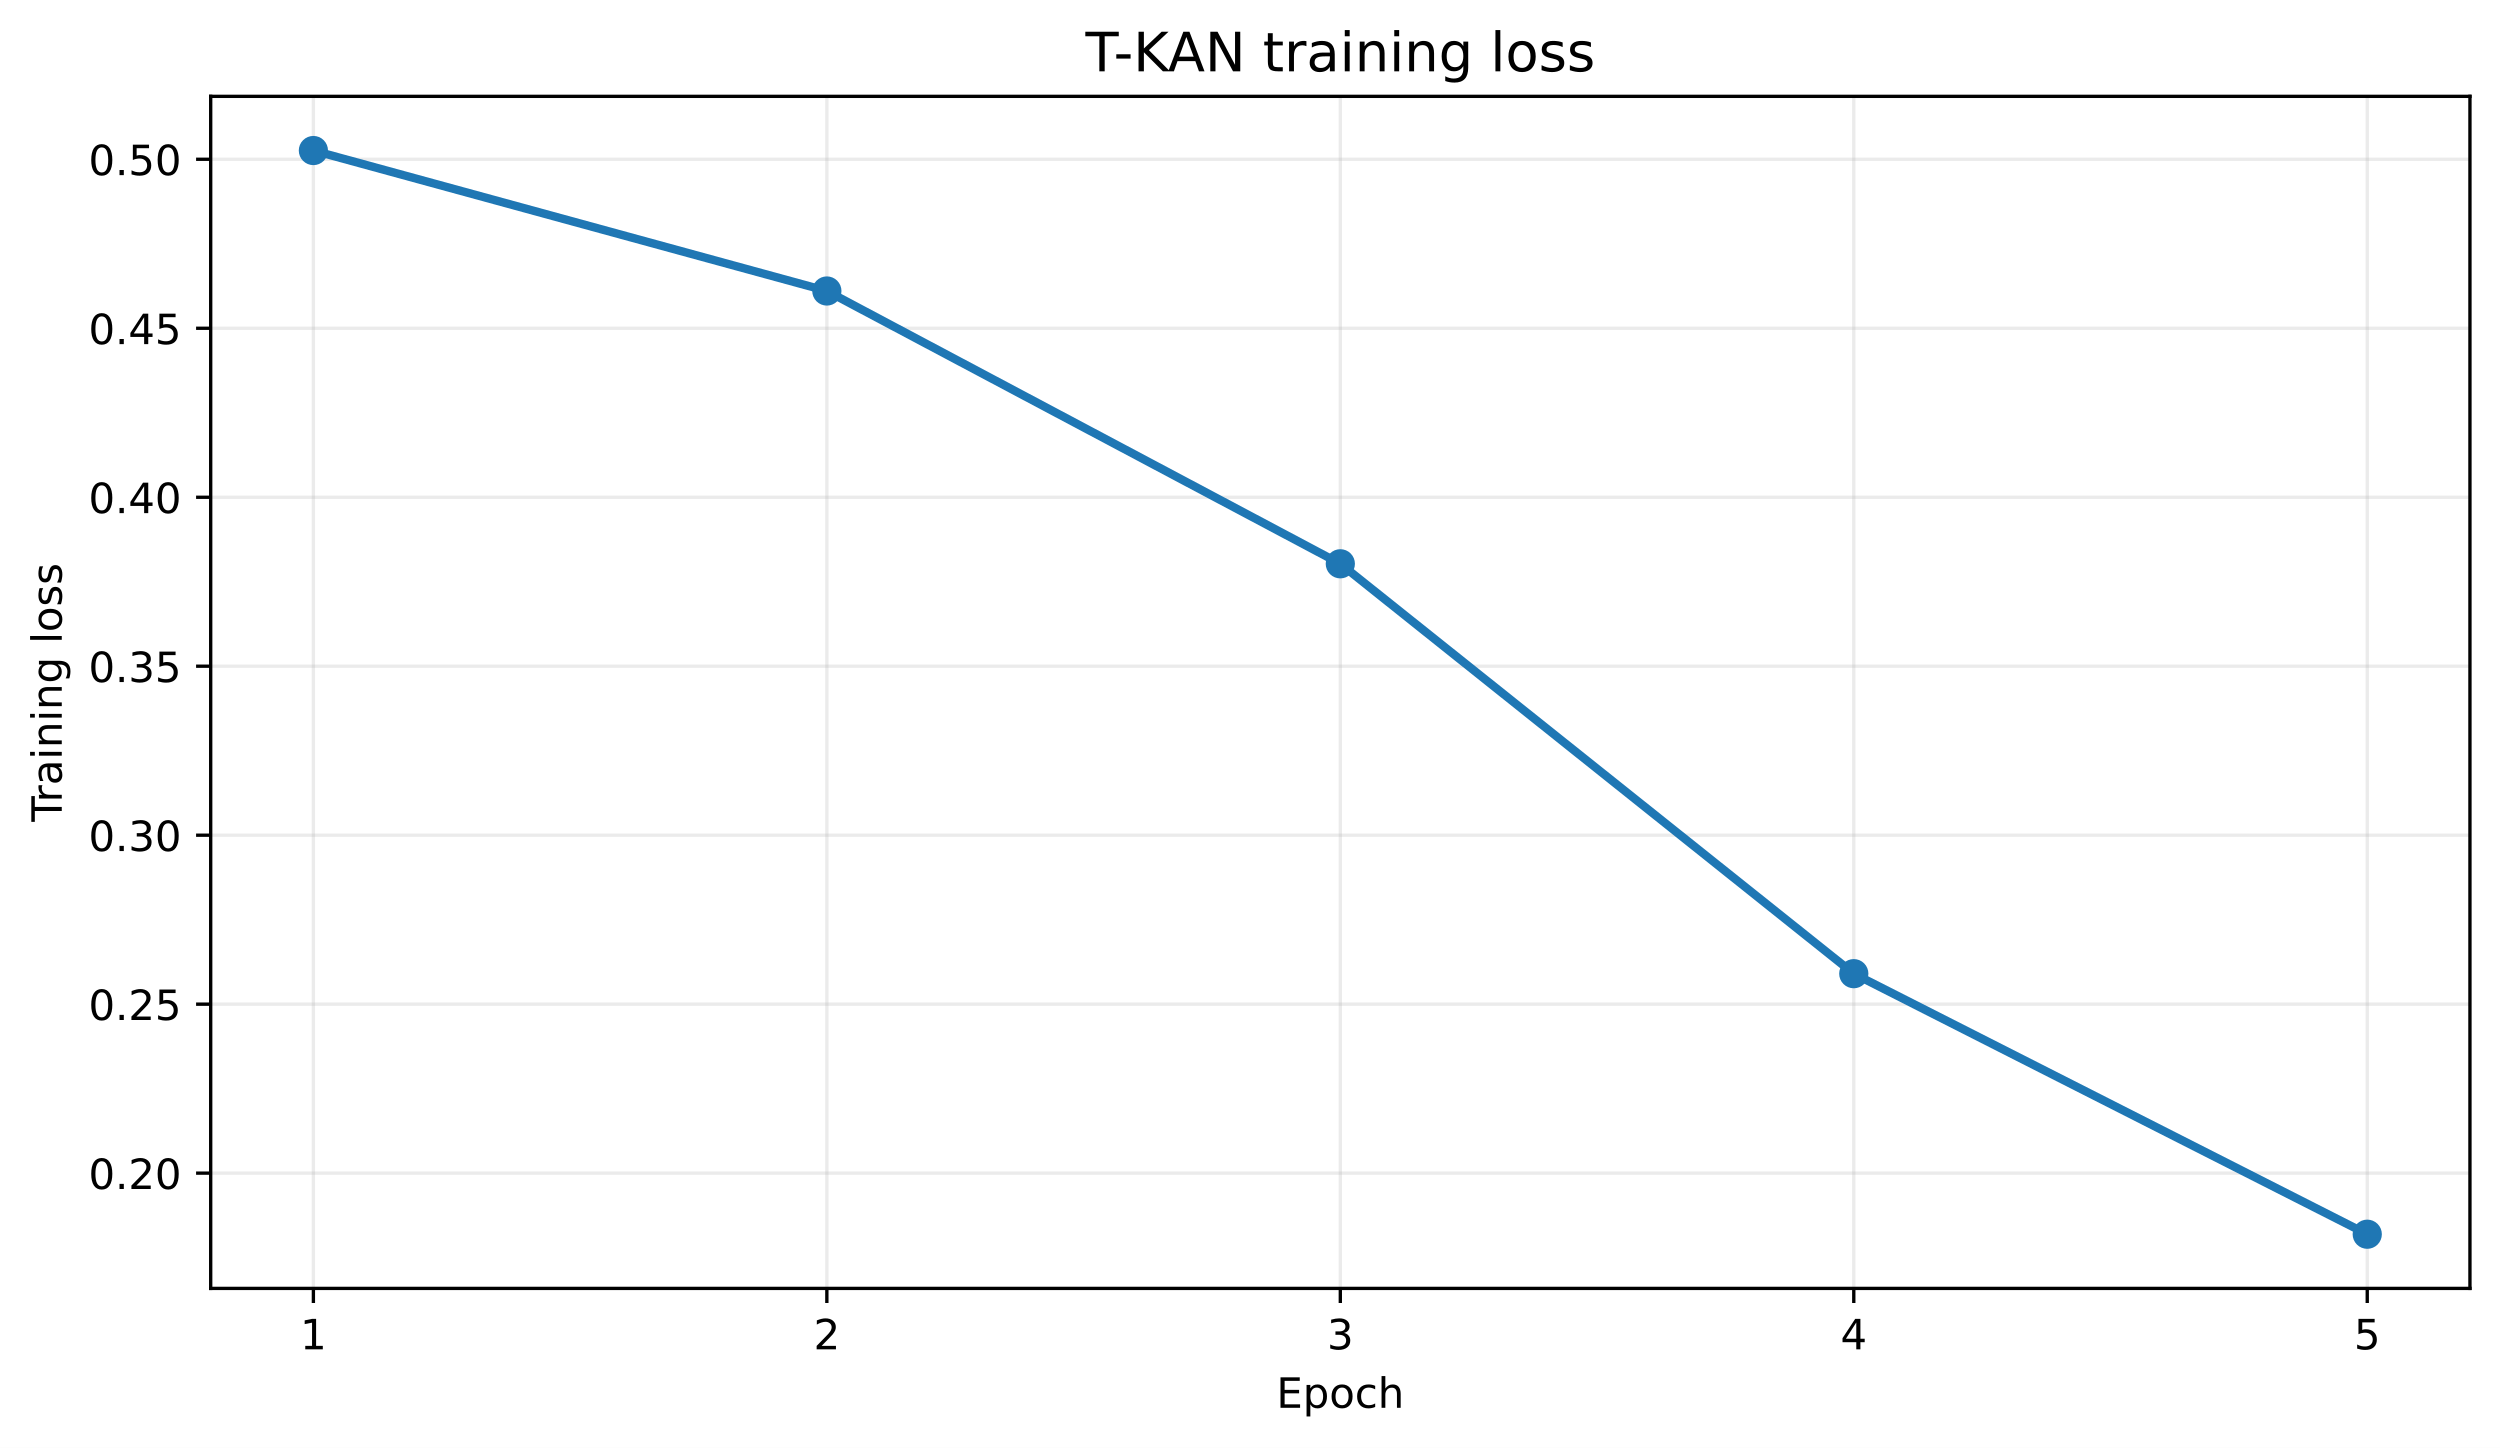
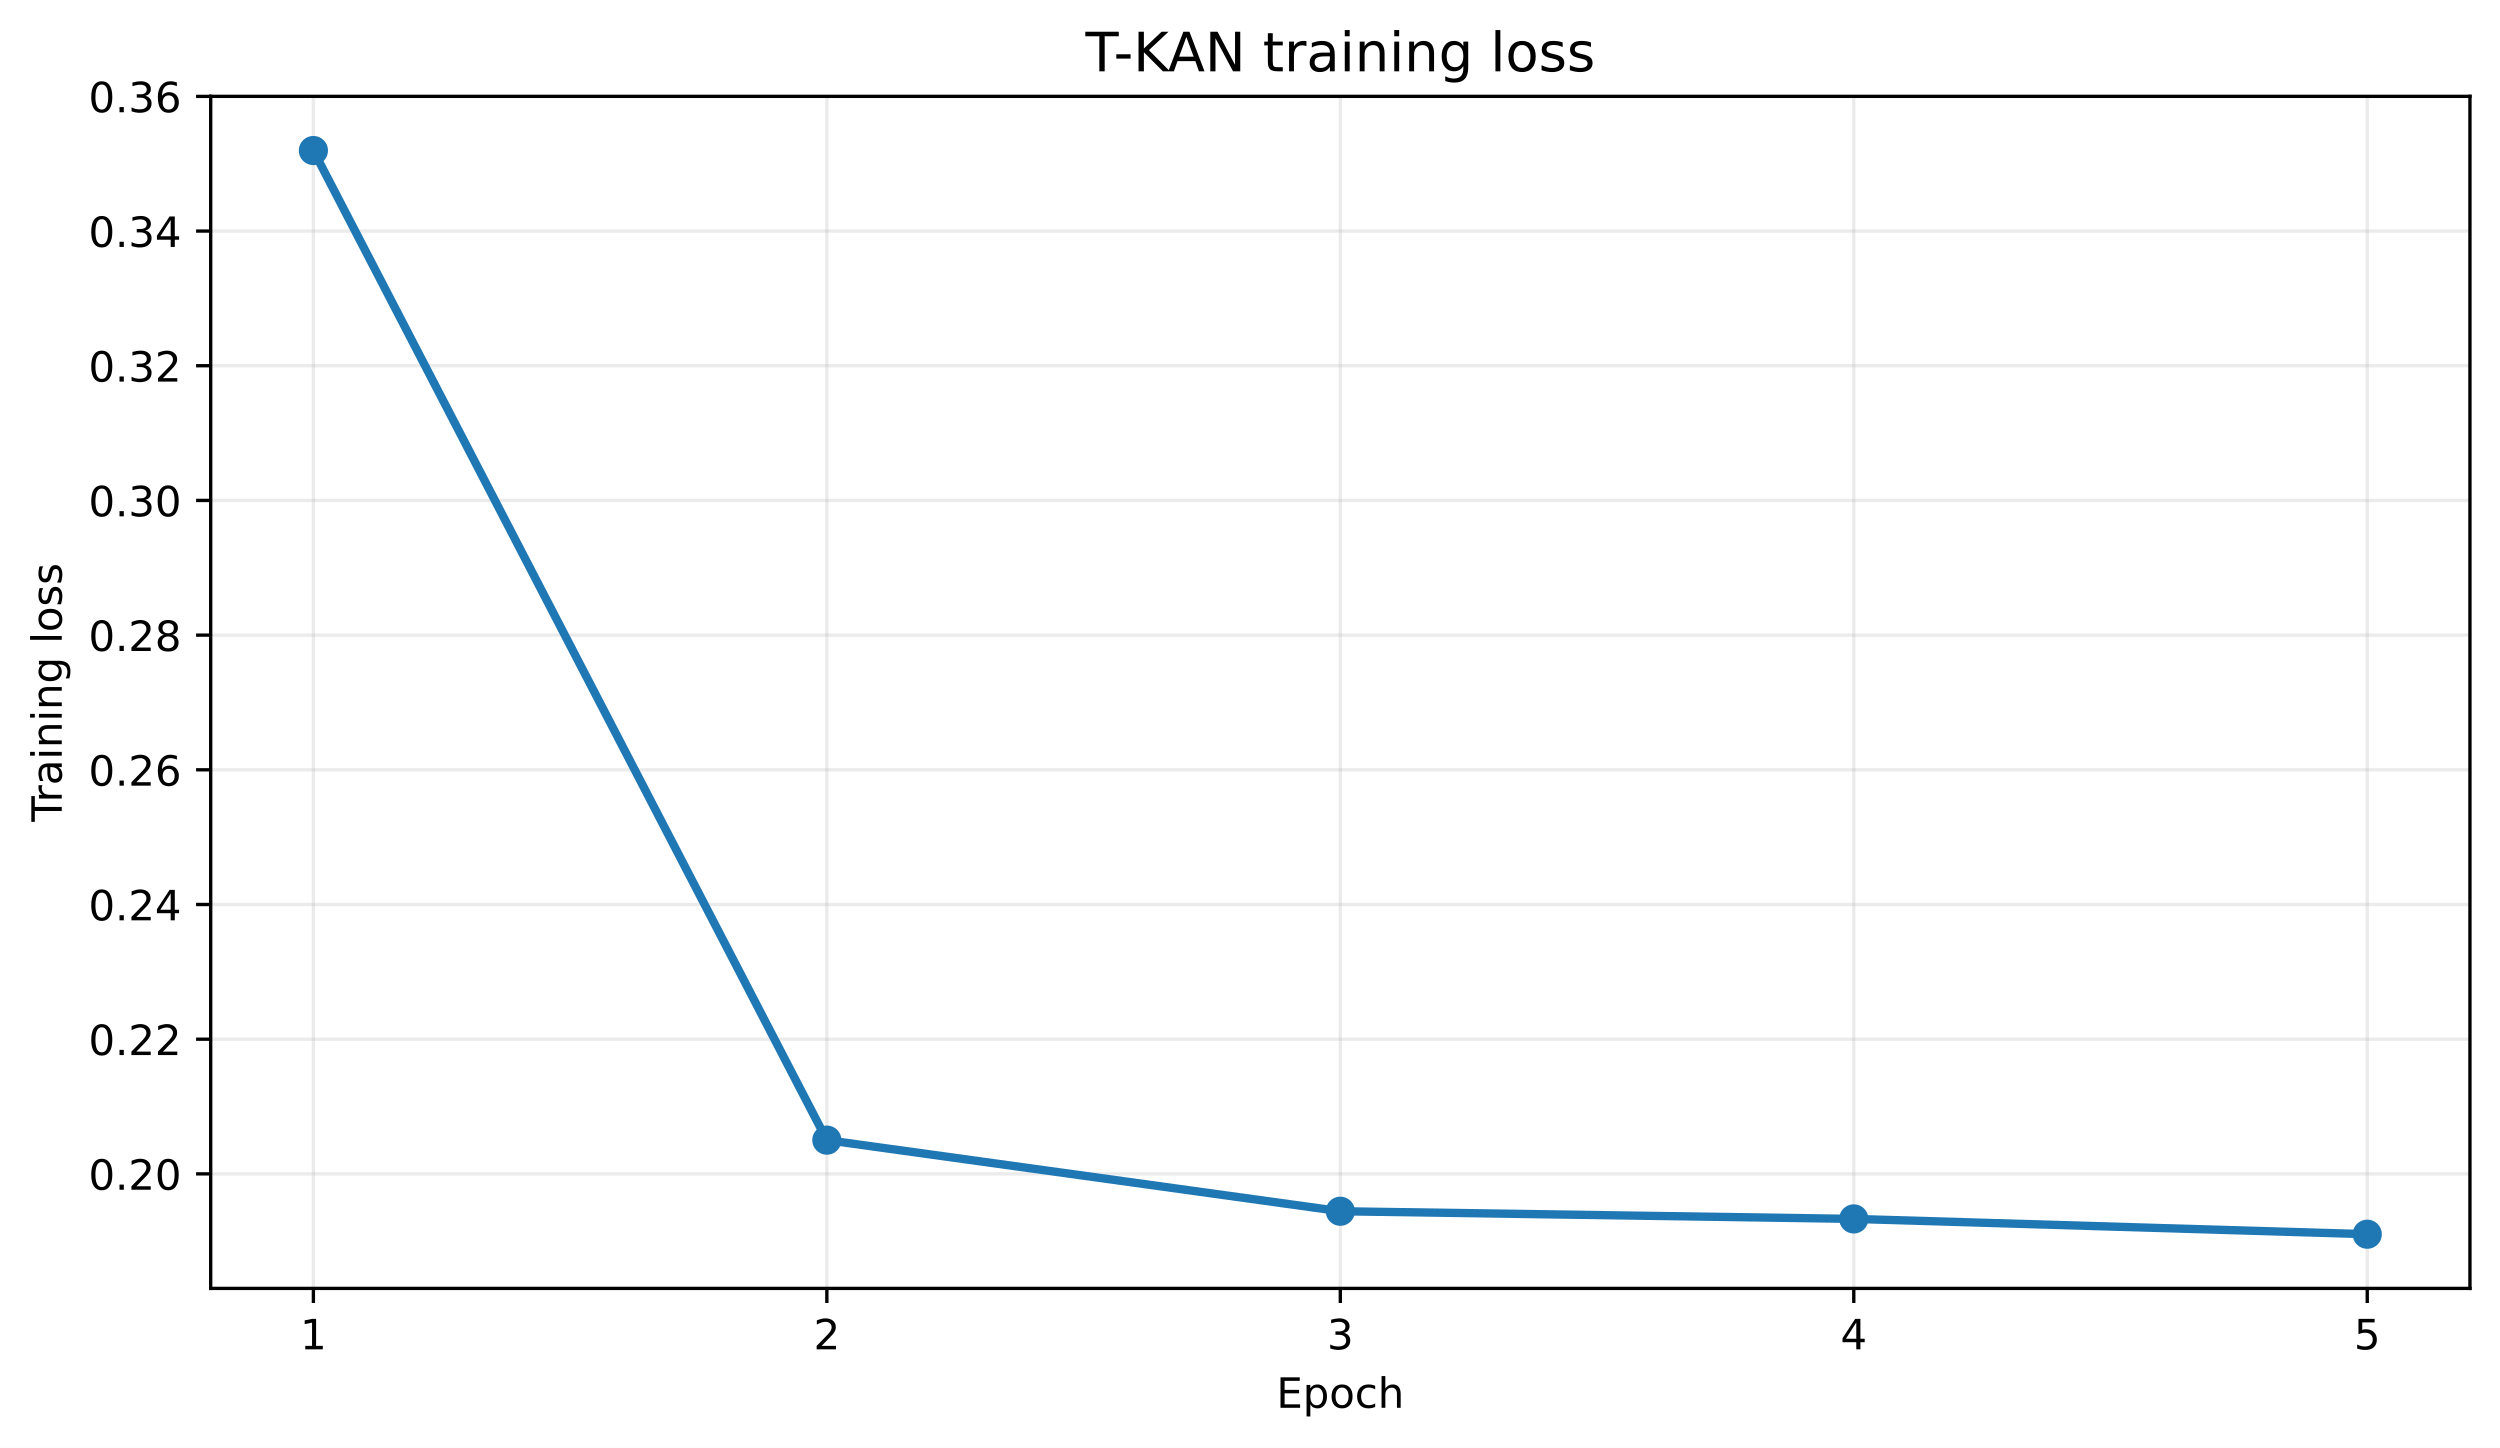
<svg xmlns="http://www.w3.org/2000/svg" xmlns:xlink="http://www.w3.org/1999/xlink" width="598.8pt" height="346.8pt" viewBox="0 0 598.8 346.8" version="1.1">
  <defs>
    <style type="text/css">*{stroke-linejoin: round; stroke-linecap: butt}</style>
  </defs>
  <g id="figure_1">
    <g id="patch_1">
      <path d="M 0 346.8  L 598.8 346.8  L 598.8 0  L 0 0  z " style="fill: #ffffff" />
    </g>
    <g id="axes_1">
      <g id="patch_2">
        <path d="M 50.466 308.599  L 591.6 308.599  L 591.6 23.078  L 50.466 23.078  z " style="fill: #ffffff" />
      </g>
      <g id="matplotlib.axis_1">
        <g id="xtick_1">
          <g id="line2d_1">
            <path d="M 75.063 308.599  L 75.063 23.078  " clip-path="url(#pb49f6b0b3c)" style="fill: none; stroke: #b0b0b0; stroke-opacity: 0.25; stroke-width: 0.8; stroke-linecap: square" />
          </g>
          <g id="line2d_2">
            <defs>
              <path id="m85c63ea4f3" d="M 0 0  L 0 3.5  " style="stroke: #000000; stroke-width: 0.8" />
            </defs>
            <g>
              <use xlink:href="#m85c63ea4f3" x="75.063" y="308.599" style="stroke: #000000; stroke-width: 0.8" />
            </g>
          </g>
          <g id="text_1">
            <text style="font-size: 10px; font-family: 'DejaVu Sans', 'Bitstream Vera Sans', 'Computer Modern Sans Serif', 'Lucida Grande', 'Verdana', 'Geneva', 'Lucid', 'Arial', 'Helvetica', 'Avant Garde', sans-serif; text-anchor: middle" x="75.063" y="323.196" transform="rotate(-0 75.06337 323.1964)">1</text>
          </g>
        </g>
        <g id="xtick_2">
          <g id="line2d_3">
            <path d="M 198.048 308.599  L 198.048 23.078  " clip-path="url(#pb49f6b0b3c)" style="fill: none; stroke: #b0b0b0; stroke-opacity: 0.25; stroke-width: 0.8; stroke-linecap: square" />
          </g>
          <g id="line2d_4">
            <g>
              <use xlink:href="#m85c63ea4f3" x="198.048" y="308.599" style="stroke: #000000; stroke-width: 0.8" />
            </g>
          </g>
          <g id="text_2">
            <text style="font-size: 10px; font-family: 'DejaVu Sans', 'Bitstream Vera Sans', 'Computer Modern Sans Serif', 'Lucida Grande', 'Verdana', 'Geneva', 'Lucid', 'Arial', 'Helvetica', 'Avant Garde', sans-serif; text-anchor: middle" x="198.048" y="323.196" transform="rotate(-0 198.0482 323.1964)">2</text>
          </g>
        </g>
        <g id="xtick_3">
          <g id="line2d_5">
            <path d="M 321.033 308.599  L 321.033 23.078  " clip-path="url(#pb49f6b0b3c)" style="fill: none; stroke: #b0b0b0; stroke-opacity: 0.25; stroke-width: 0.8; stroke-linecap: square" />
          </g>
          <g id="line2d_6">
            <g>
              <use xlink:href="#m85c63ea4f3" x="321.033" y="308.599" style="stroke: #000000; stroke-width: 0.8" />
            </g>
          </g>
          <g id="text_3">
            <text style="font-size: 10px; font-family: 'DejaVu Sans', 'Bitstream Vera Sans', 'Computer Modern Sans Serif', 'Lucida Grande', 'Verdana', 'Geneva', 'Lucid', 'Arial', 'Helvetica', 'Avant Garde', sans-serif; text-anchor: middle" x="321.033" y="323.196" transform="rotate(-0 321.033 323.1964)">3</text>
          </g>
        </g>
        <g id="xtick_4">
          <g id="line2d_7">
            <path d="M 444.018 308.599  L 444.018 23.078  " clip-path="url(#pb49f6b0b3c)" style="fill: none; stroke: #b0b0b0; stroke-opacity: 0.25; stroke-width: 0.8; stroke-linecap: square" />
          </g>
          <g id="line2d_8">
            <g>
              <use xlink:href="#m85c63ea4f3" x="444.018" y="308.599" style="stroke: #000000; stroke-width: 0.8" />
            </g>
          </g>
          <g id="text_4">
            <text style="font-size: 10px; font-family: 'DejaVu Sans', 'Bitstream Vera Sans', 'Computer Modern Sans Serif', 'Lucida Grande', 'Verdana', 'Geneva', 'Lucid', 'Arial', 'Helvetica', 'Avant Garde', sans-serif; text-anchor: middle" x="444.018" y="323.196" transform="rotate(-0 444.0178 323.1964)">4</text>
          </g>
        </g>
        <g id="xtick_5">
          <g id="line2d_9">
            <path d="M 567.003 308.599  L 567.003 23.078  " clip-path="url(#pb49f6b0b3c)" style="fill: none; stroke: #b0b0b0; stroke-opacity: 0.25; stroke-width: 0.8; stroke-linecap: square" />
          </g>
          <g id="line2d_10">
            <g>
              <use xlink:href="#m85c63ea4f3" x="567.003" y="308.599" style="stroke: #000000; stroke-width: 0.8" />
            </g>
          </g>
          <g id="text_5">
            <text style="font-size: 10px; font-family: 'DejaVu Sans', 'Bitstream Vera Sans', 'Computer Modern Sans Serif', 'Lucida Grande', 'Verdana', 'Geneva', 'Lucid', 'Arial', 'Helvetica', 'Avant Garde', sans-serif; text-anchor: middle" x="567.003" y="323.196" transform="rotate(-0 567.0026 323.1964)">5</text>
          </g>
        </g>
        <g id="text_6">
          <text style="font-size: 10px; font-family: 'DejaVu Sans', 'Bitstream Vera Sans', 'Computer Modern Sans Serif', 'Lucida Grande', 'Verdana', 'Geneva', 'Lucid', 'Arial', 'Helvetica', 'Avant Garde', sans-serif; text-anchor: middle" x="321.033" y="337.197" transform="rotate(-0 321.033 337.1972)">Epoch</text>
        </g>
      </g>
      <g id="matplotlib.axis_2">
        <g id="ytick_1">
          <g id="line2d_11">
-             <path d="M 50.466 280.991  L 591.6 280.991  " clip-path="url(#pb49f6b0b3c)" style="fill: none; stroke: #b0b0b0; stroke-opacity: 0.25; stroke-width: 0.8; stroke-linecap: square" />
+             <path d="M 50.466 281.168  L 591.6 281.168  " clip-path="url(#pb49f6b0b3c)" style="fill: none; stroke: #b0b0b0; stroke-opacity: 0.25; stroke-width: 0.8; stroke-linecap: square" />
          </g>
          <g id="line2d_12">
            <defs>
              <path id="m4f4d7c5165" d="M 0 0  L -3.5 0  " style="stroke: #000000; stroke-width: 0.8" />
            </defs>
            <g>
-               <use xlink:href="#m4f4d7c5165" x="50.466" y="280.991" style="stroke: #000000; stroke-width: 0.8" />
+               <use xlink:href="#m4f4d7c5165" x="50.466" y="281.168" style="stroke: #000000; stroke-width: 0.8" />
            </g>
          </g>
          <g id="text_7">
-             <text style="font-size: 10px; font-family: 'DejaVu Sans', 'Bitstream Vera Sans', 'Computer Modern Sans Serif', 'Lucida Grande', 'Verdana', 'Geneva', 'Lucid', 'Arial', 'Helvetica', 'Avant Garde', sans-serif; text-anchor: end" x="43.466" y="284.79" transform="rotate(-0 43.46641 284.79)">0.20</text>
+             <text style="font-size: 10px; font-family: 'DejaVu Sans', 'Bitstream Vera Sans', 'Computer Modern Sans Serif', 'Lucida Grande', 'Verdana', 'Geneva', 'Lucid', 'Arial', 'Helvetica', 'Avant Garde', sans-serif; text-anchor: end" x="43.466" y="284.966" transform="rotate(-0 43.46641 284.9664)">0.20</text>
          </g>
        </g>
        <g id="ytick_2">
          <g id="line2d_13">
-             <path d="M 50.466 240.518  L 591.6 240.518  " clip-path="url(#pb49f6b0b3c)" style="fill: none; stroke: #b0b0b0; stroke-opacity: 0.25; stroke-width: 0.8; stroke-linecap: square" />
+             <path d="M 50.466 248.907  L 591.6 248.907  " clip-path="url(#pb49f6b0b3c)" style="fill: none; stroke: #b0b0b0; stroke-opacity: 0.25; stroke-width: 0.8; stroke-linecap: square" />
          </g>
          <g id="line2d_14">
            <g>
-               <use xlink:href="#m4f4d7c5165" x="50.466" y="240.518" style="stroke: #000000; stroke-width: 0.8" />
+               <use xlink:href="#m4f4d7c5165" x="50.466" y="248.907" style="stroke: #000000; stroke-width: 0.8" />
            </g>
          </g>
          <g id="text_8">
-             <text style="font-size: 10px; font-family: 'DejaVu Sans', 'Bitstream Vera Sans', 'Computer Modern Sans Serif', 'Lucida Grande', 'Verdana', 'Geneva', 'Lucid', 'Arial', 'Helvetica', 'Avant Garde', sans-serif; text-anchor: end" x="43.466" y="244.317" transform="rotate(-0 43.46641 244.3171)">0.25</text>
+             <text style="font-size: 10px; font-family: 'DejaVu Sans', 'Bitstream Vera Sans', 'Computer Modern Sans Serif', 'Lucida Grande', 'Verdana', 'Geneva', 'Lucid', 'Arial', 'Helvetica', 'Avant Garde', sans-serif; text-anchor: end" x="43.466" y="252.706" transform="rotate(-0 43.46641 252.7059)">0.22</text>
          </g>
        </g>
        <g id="ytick_3">
          <g id="line2d_15">
-             <path d="M 50.466 200.045  L 591.6 200.045  " clip-path="url(#pb49f6b0b3c)" style="fill: none; stroke: #b0b0b0; stroke-opacity: 0.25; stroke-width: 0.8; stroke-linecap: square" />
+             <path d="M 50.466 216.647  L 591.6 216.647  " clip-path="url(#pb49f6b0b3c)" style="fill: none; stroke: #b0b0b0; stroke-opacity: 0.25; stroke-width: 0.8; stroke-linecap: square" />
          </g>
          <g id="line2d_16">
            <g>
-               <use xlink:href="#m4f4d7c5165" x="50.466" y="200.045" style="stroke: #000000; stroke-width: 0.8" />
+               <use xlink:href="#m4f4d7c5165" x="50.466" y="216.647" style="stroke: #000000; stroke-width: 0.8" />
            </g>
          </g>
          <g id="text_9">
-             <text style="font-size: 10px; font-family: 'DejaVu Sans', 'Bitstream Vera Sans', 'Computer Modern Sans Serif', 'Lucida Grande', 'Verdana', 'Geneva', 'Lucid', 'Arial', 'Helvetica', 'Avant Garde', sans-serif; text-anchor: end" x="43.466" y="203.844" transform="rotate(-0 43.46641 203.8442)">0.30</text>
+             <text style="font-size: 10px; font-family: 'DejaVu Sans', 'Bitstream Vera Sans', 'Computer Modern Sans Serif', 'Lucida Grande', 'Verdana', 'Geneva', 'Lucid', 'Arial', 'Helvetica', 'Avant Garde', sans-serif; text-anchor: end" x="43.466" y="220.445" transform="rotate(-0 43.46641 220.4454)">0.24</text>
          </g>
        </g>
        <g id="ytick_4">
          <g id="line2d_17">
-             <path d="M 50.466 159.572  L 591.6 159.572  " clip-path="url(#pb49f6b0b3c)" style="fill: none; stroke: #b0b0b0; stroke-opacity: 0.25; stroke-width: 0.8; stroke-linecap: square" />
+             <path d="M 50.466 184.386  L 591.6 184.386  " clip-path="url(#pb49f6b0b3c)" style="fill: none; stroke: #b0b0b0; stroke-opacity: 0.25; stroke-width: 0.8; stroke-linecap: square" />
          </g>
          <g id="line2d_18">
            <g>
-               <use xlink:href="#m4f4d7c5165" x="50.466" y="159.572" style="stroke: #000000; stroke-width: 0.8" />
+               <use xlink:href="#m4f4d7c5165" x="50.466" y="184.386" style="stroke: #000000; stroke-width: 0.8" />
            </g>
          </g>
          <g id="text_10">
-             <text style="font-size: 10px; font-family: 'DejaVu Sans', 'Bitstream Vera Sans', 'Computer Modern Sans Serif', 'Lucida Grande', 'Verdana', 'Geneva', 'Lucid', 'Arial', 'Helvetica', 'Avant Garde', sans-serif; text-anchor: end" x="43.466" y="163.371" transform="rotate(-0 43.46641 163.3712)">0.35</text>
+             <text style="font-size: 10px; font-family: 'DejaVu Sans', 'Bitstream Vera Sans', 'Computer Modern Sans Serif', 'Lucida Grande', 'Verdana', 'Geneva', 'Lucid', 'Arial', 'Helvetica', 'Avant Garde', sans-serif; text-anchor: end" x="43.466" y="188.185" transform="rotate(-0 43.46641 188.1849)">0.26</text>
          </g>
        </g>
        <g id="ytick_5">
          <g id="line2d_19">
-             <path d="M 50.466 119.099  L 591.6 119.099  " clip-path="url(#pb49f6b0b3c)" style="fill: none; stroke: #b0b0b0; stroke-opacity: 0.25; stroke-width: 0.8; stroke-linecap: square" />
+             <path d="M 50.466 152.126  L 591.6 152.126  " clip-path="url(#pb49f6b0b3c)" style="fill: none; stroke: #b0b0b0; stroke-opacity: 0.25; stroke-width: 0.8; stroke-linecap: square" />
          </g>
          <g id="line2d_20">
            <g>
-               <use xlink:href="#m4f4d7c5165" x="50.466" y="119.099" style="stroke: #000000; stroke-width: 0.8" />
+               <use xlink:href="#m4f4d7c5165" x="50.466" y="152.126" style="stroke: #000000; stroke-width: 0.8" />
            </g>
          </g>
          <g id="text_11">
-             <text style="font-size: 10px; font-family: 'DejaVu Sans', 'Bitstream Vera Sans', 'Computer Modern Sans Serif', 'Lucida Grande', 'Verdana', 'Geneva', 'Lucid', 'Arial', 'Helvetica', 'Avant Garde', sans-serif; text-anchor: end" x="43.466" y="122.898" transform="rotate(-0 43.46641 122.8983)">0.40</text>
+             <text style="font-size: 10px; font-family: 'DejaVu Sans', 'Bitstream Vera Sans', 'Computer Modern Sans Serif', 'Lucida Grande', 'Verdana', 'Geneva', 'Lucid', 'Arial', 'Helvetica', 'Avant Garde', sans-serif; text-anchor: end" x="43.466" y="155.924" transform="rotate(-0 43.46641 155.9245)">0.28</text>
          </g>
        </g>
        <g id="ytick_6">
          <g id="line2d_21">
-             <path d="M 50.466 78.627  L 591.6 78.627  " clip-path="url(#pb49f6b0b3c)" style="fill: none; stroke: #b0b0b0; stroke-opacity: 0.25; stroke-width: 0.8; stroke-linecap: square" />
+             <path d="M 50.466 119.865  L 591.6 119.865  " clip-path="url(#pb49f6b0b3c)" style="fill: none; stroke: #b0b0b0; stroke-opacity: 0.25; stroke-width: 0.8; stroke-linecap: square" />
          </g>
          <g id="line2d_22">
            <g>
-               <use xlink:href="#m4f4d7c5165" x="50.466" y="78.627" style="stroke: #000000; stroke-width: 0.8" />
+               <use xlink:href="#m4f4d7c5165" x="50.466" y="119.865" style="stroke: #000000; stroke-width: 0.8" />
            </g>
          </g>
          <g id="text_12">
-             <text style="font-size: 10px; font-family: 'DejaVu Sans', 'Bitstream Vera Sans', 'Computer Modern Sans Serif', 'Lucida Grande', 'Verdana', 'Geneva', 'Lucid', 'Arial', 'Helvetica', 'Avant Garde', sans-serif; text-anchor: end" x="43.466" y="82.425" transform="rotate(-0 43.46641 82.42541)">0.45</text>
+             <text style="font-size: 10px; font-family: 'DejaVu Sans', 'Bitstream Vera Sans', 'Computer Modern Sans Serif', 'Lucida Grande', 'Verdana', 'Geneva', 'Lucid', 'Arial', 'Helvetica', 'Avant Garde', sans-serif; text-anchor: end" x="43.466" y="123.664" transform="rotate(-0 43.46641 123.664)">0.30</text>
          </g>
        </g>
        <g id="ytick_7">
          <g id="line2d_23">
-             <path d="M 50.466 38.154  L 591.6 38.154  " clip-path="url(#pb49f6b0b3c)" style="fill: none; stroke: #b0b0b0; stroke-opacity: 0.25; stroke-width: 0.8; stroke-linecap: square" />
+             <path d="M 50.466 87.605  L 591.6 87.605  " clip-path="url(#pb49f6b0b3c)" style="fill: none; stroke: #b0b0b0; stroke-opacity: 0.25; stroke-width: 0.8; stroke-linecap: square" />
          </g>
          <g id="line2d_24">
            <g>
-               <use xlink:href="#m4f4d7c5165" x="50.466" y="38.154" style="stroke: #000000; stroke-width: 0.8" />
+               <use xlink:href="#m4f4d7c5165" x="50.466" y="87.605" style="stroke: #000000; stroke-width: 0.8" />
            </g>
          </g>
          <g id="text_13">
-             <text style="font-size: 10px; font-family: 'DejaVu Sans', 'Bitstream Vera Sans', 'Computer Modern Sans Serif', 'Lucida Grande', 'Verdana', 'Geneva', 'Lucid', 'Arial', 'Helvetica', 'Avant Garde', sans-serif; text-anchor: end" x="43.466" y="41.952" transform="rotate(-0 43.46641 41.95249)">0.50</text>
-           </g>
-         </g>
-         <g id="text_14">
+             <text style="font-size: 10px; font-family: 'DejaVu Sans', 'Bitstream Vera Sans', 'Computer Modern Sans Serif', 'Lucida Grande', 'Verdana', 'Geneva', 'Lucid', 'Arial', 'Helvetica', 'Avant Garde', sans-serif; text-anchor: end" x="43.466" y="91.404" transform="rotate(-0 43.46641 91.40351)">0.32</text>
+           </g>
+         </g>
+         <g id="ytick_8">
+           <g id="line2d_25">
+             <path d="M 50.466 55.344  L 591.6 55.344  " clip-path="url(#pb49f6b0b3c)" style="fill: none; stroke: #b0b0b0; stroke-opacity: 0.25; stroke-width: 0.8; stroke-linecap: square" />
+           </g>
+           <g id="line2d_26">
+             <g>
+               <use xlink:href="#m4f4d7c5165" x="50.466" y="55.344" style="stroke: #000000; stroke-width: 0.8" />
+             </g>
+           </g>
+           <g id="text_14">
+             <text style="font-size: 10px; font-family: 'DejaVu Sans', 'Bitstream Vera Sans', 'Computer Modern Sans Serif', 'Lucida Grande', 'Verdana', 'Geneva', 'Lucid', 'Arial', 'Helvetica', 'Avant Garde', sans-serif; text-anchor: end" x="43.466" y="59.143" transform="rotate(-0 43.46641 59.14303)">0.34</text>
+           </g>
+         </g>
+         <g id="ytick_9">
+           <g id="line2d_27">
+             <path d="M 50.466 23.084  L 591.6 23.084  " clip-path="url(#pb49f6b0b3c)" style="fill: none; stroke: #b0b0b0; stroke-opacity: 0.25; stroke-width: 0.8; stroke-linecap: square" />
+           </g>
+           <g id="line2d_28">
+             <g>
+               <use xlink:href="#m4f4d7c5165" x="50.466" y="23.084" style="stroke: #000000; stroke-width: 0.8" />
+             </g>
+           </g>
+           <g id="text_15">
+             <text style="font-size: 10px; font-family: 'DejaVu Sans', 'Bitstream Vera Sans', 'Computer Modern Sans Serif', 'Lucida Grande', 'Verdana', 'Geneva', 'Lucid', 'Arial', 'Helvetica', 'Avant Garde', sans-serif; text-anchor: end" x="43.466" y="26.883" transform="rotate(-0 43.46641 26.88255)">0.36</text>
+           </g>
+         </g>
+         <g id="text_16">
          <text style="font-size: 10px; font-family: 'DejaVu Sans', 'Bitstream Vera Sans', 'Computer Modern Sans Serif', 'Lucida Grande', 'Verdana', 'Geneva', 'Lucid', 'Arial', 'Helvetica', 'Avant Garde', sans-serif; text-anchor: middle" x="14.798" y="165.838" transform="rotate(-90 14.79844 165.8384)">Training loss</text>
        </g>
      </g>
-       <g id="line2d_25">
-         <path d="M 75.063 36.056  L 198.048 69.7  L 321.033 135.04  L 444.018 233.214  L 567.003 295.621  " clip-path="url(#pb49f6b0b3c)" style="fill: none; stroke: #1f77b4; stroke-width: 2; stroke-linecap: square" />
+       <g id="line2d_29">
+         <path d="M 75.063 36.056  L 198.048 273.085  L 321.033 290.119  L 444.018 291.953  L 567.003 295.621  " clip-path="url(#pb49f6b0b3c)" style="fill: none; stroke: #1f77b4; stroke-width: 2; stroke-linecap: square" />
        <defs>
          <path id="mf507597136" d="M 0 3  C 0.796 3 1.559 2.684 2.121 2.121  C 2.684 1.559 3 0.796 3 0  C 3 -0.796 2.684 -1.559 2.121 -2.121  C 1.559 -2.684 0.796 -3 0 -3  C -0.796 -3 -1.559 -2.684 -2.121 -2.121  C -2.684 -1.559 -3 -0.796 -3 0  C -3 0.796 -2.684 1.559 -2.121 2.121  C -1.559 2.684 -0.796 3 0 3  z " style="stroke: #1f77b4" />
        </defs>
        <g clip-path="url(#pb49f6b0b3c)">
          <use xlink:href="#mf507597136" x="75.063" y="36.056" style="fill: #1f77b4; stroke: #1f77b4" />
-           <use xlink:href="#mf507597136" x="198.048" y="69.7" style="fill: #1f77b4; stroke: #1f77b4" />
-           <use xlink:href="#mf507597136" x="321.033" y="135.04" style="fill: #1f77b4; stroke: #1f77b4" />
-           <use xlink:href="#mf507597136" x="444.018" y="233.214" style="fill: #1f77b4; stroke: #1f77b4" />
+           <use xlink:href="#mf507597136" x="198.048" y="273.085" style="fill: #1f77b4; stroke: #1f77b4" />
+           <use xlink:href="#mf507597136" x="321.033" y="290.119" style="fill: #1f77b4; stroke: #1f77b4" />
+           <use xlink:href="#mf507597136" x="444.018" y="291.953" style="fill: #1f77b4; stroke: #1f77b4" />
          <use xlink:href="#mf507597136" x="567.003" y="295.621" style="fill: #1f77b4; stroke: #1f77b4" />
        </g>
      </g>
      <g id="patch_3">
        <path d="M 50.466 308.599  L 50.466 23.078  " style="fill: none; stroke: #000000; stroke-width: 0.8; stroke-linejoin: miter; stroke-linecap: square" />
      </g>
      <g id="patch_4">
        <path d="M 591.6 308.599  L 591.6 23.078  " style="fill: none; stroke: #000000; stroke-width: 0.8; stroke-linejoin: miter; stroke-linecap: square" />
      </g>
      <g id="patch_5">
        <path d="M 50.466 308.599  L 591.6 308.599  " style="fill: none; stroke: #000000; stroke-width: 0.8; stroke-linejoin: miter; stroke-linecap: square" />
      </g>
      <g id="patch_6">
        <path d="M 50.466 23.078  L 591.6 23.078  " style="fill: none; stroke: #000000; stroke-width: 0.8; stroke-linejoin: miter; stroke-linecap: square" />
      </g>
-       <g id="text_15">
+       <g id="text_17">
        <text style="font-size: 13px; font-family: 'DejaVu Sans', 'Bitstream Vera Sans', 'Computer Modern Sans Serif', 'Lucida Grande', 'Verdana', 'Geneva', 'Lucid', 'Arial', 'Helvetica', 'Avant Garde', sans-serif; text-anchor: middle" x="321.033" y="17.078" transform="rotate(-0 321.033 17.07797)">T-KAN training loss</text>
      </g>
    </g>
  </g>
  <defs>
    <clipPath id="pb49f6b0b3c">
      <rect x="50.466" y="23.078" width="541.133" height="285.521" />
    </clipPath>
  </defs>
</svg>
